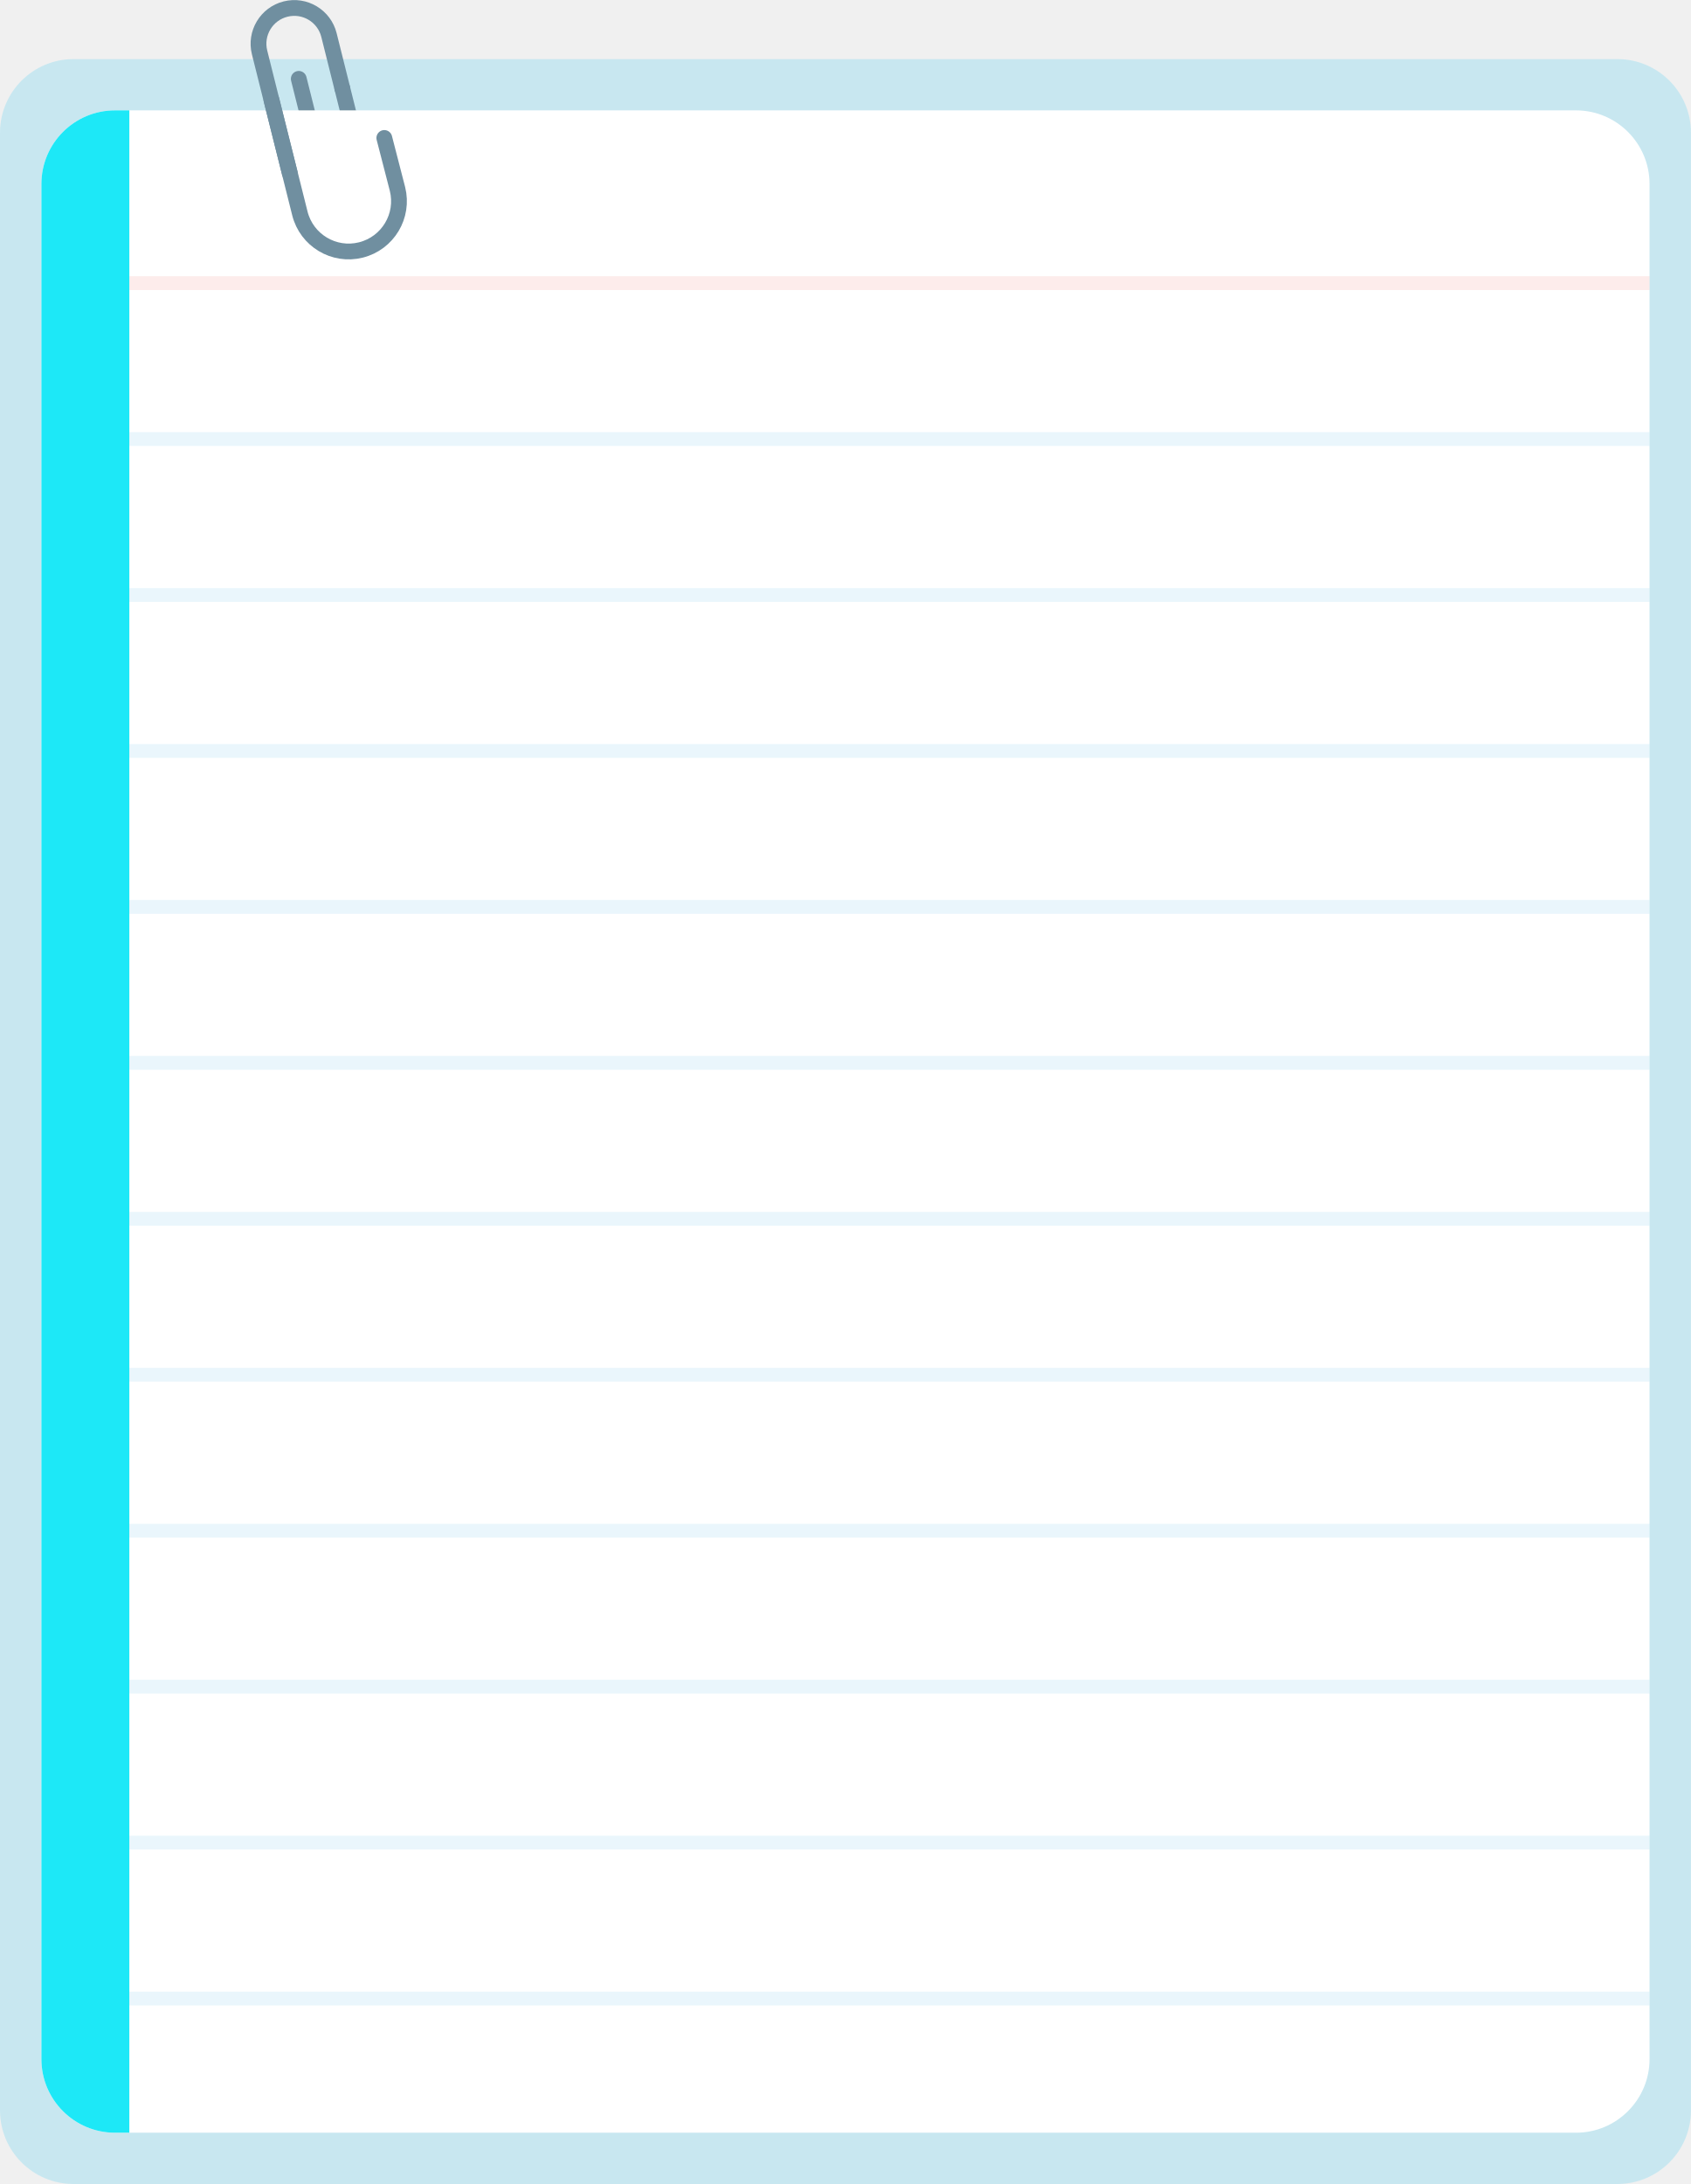
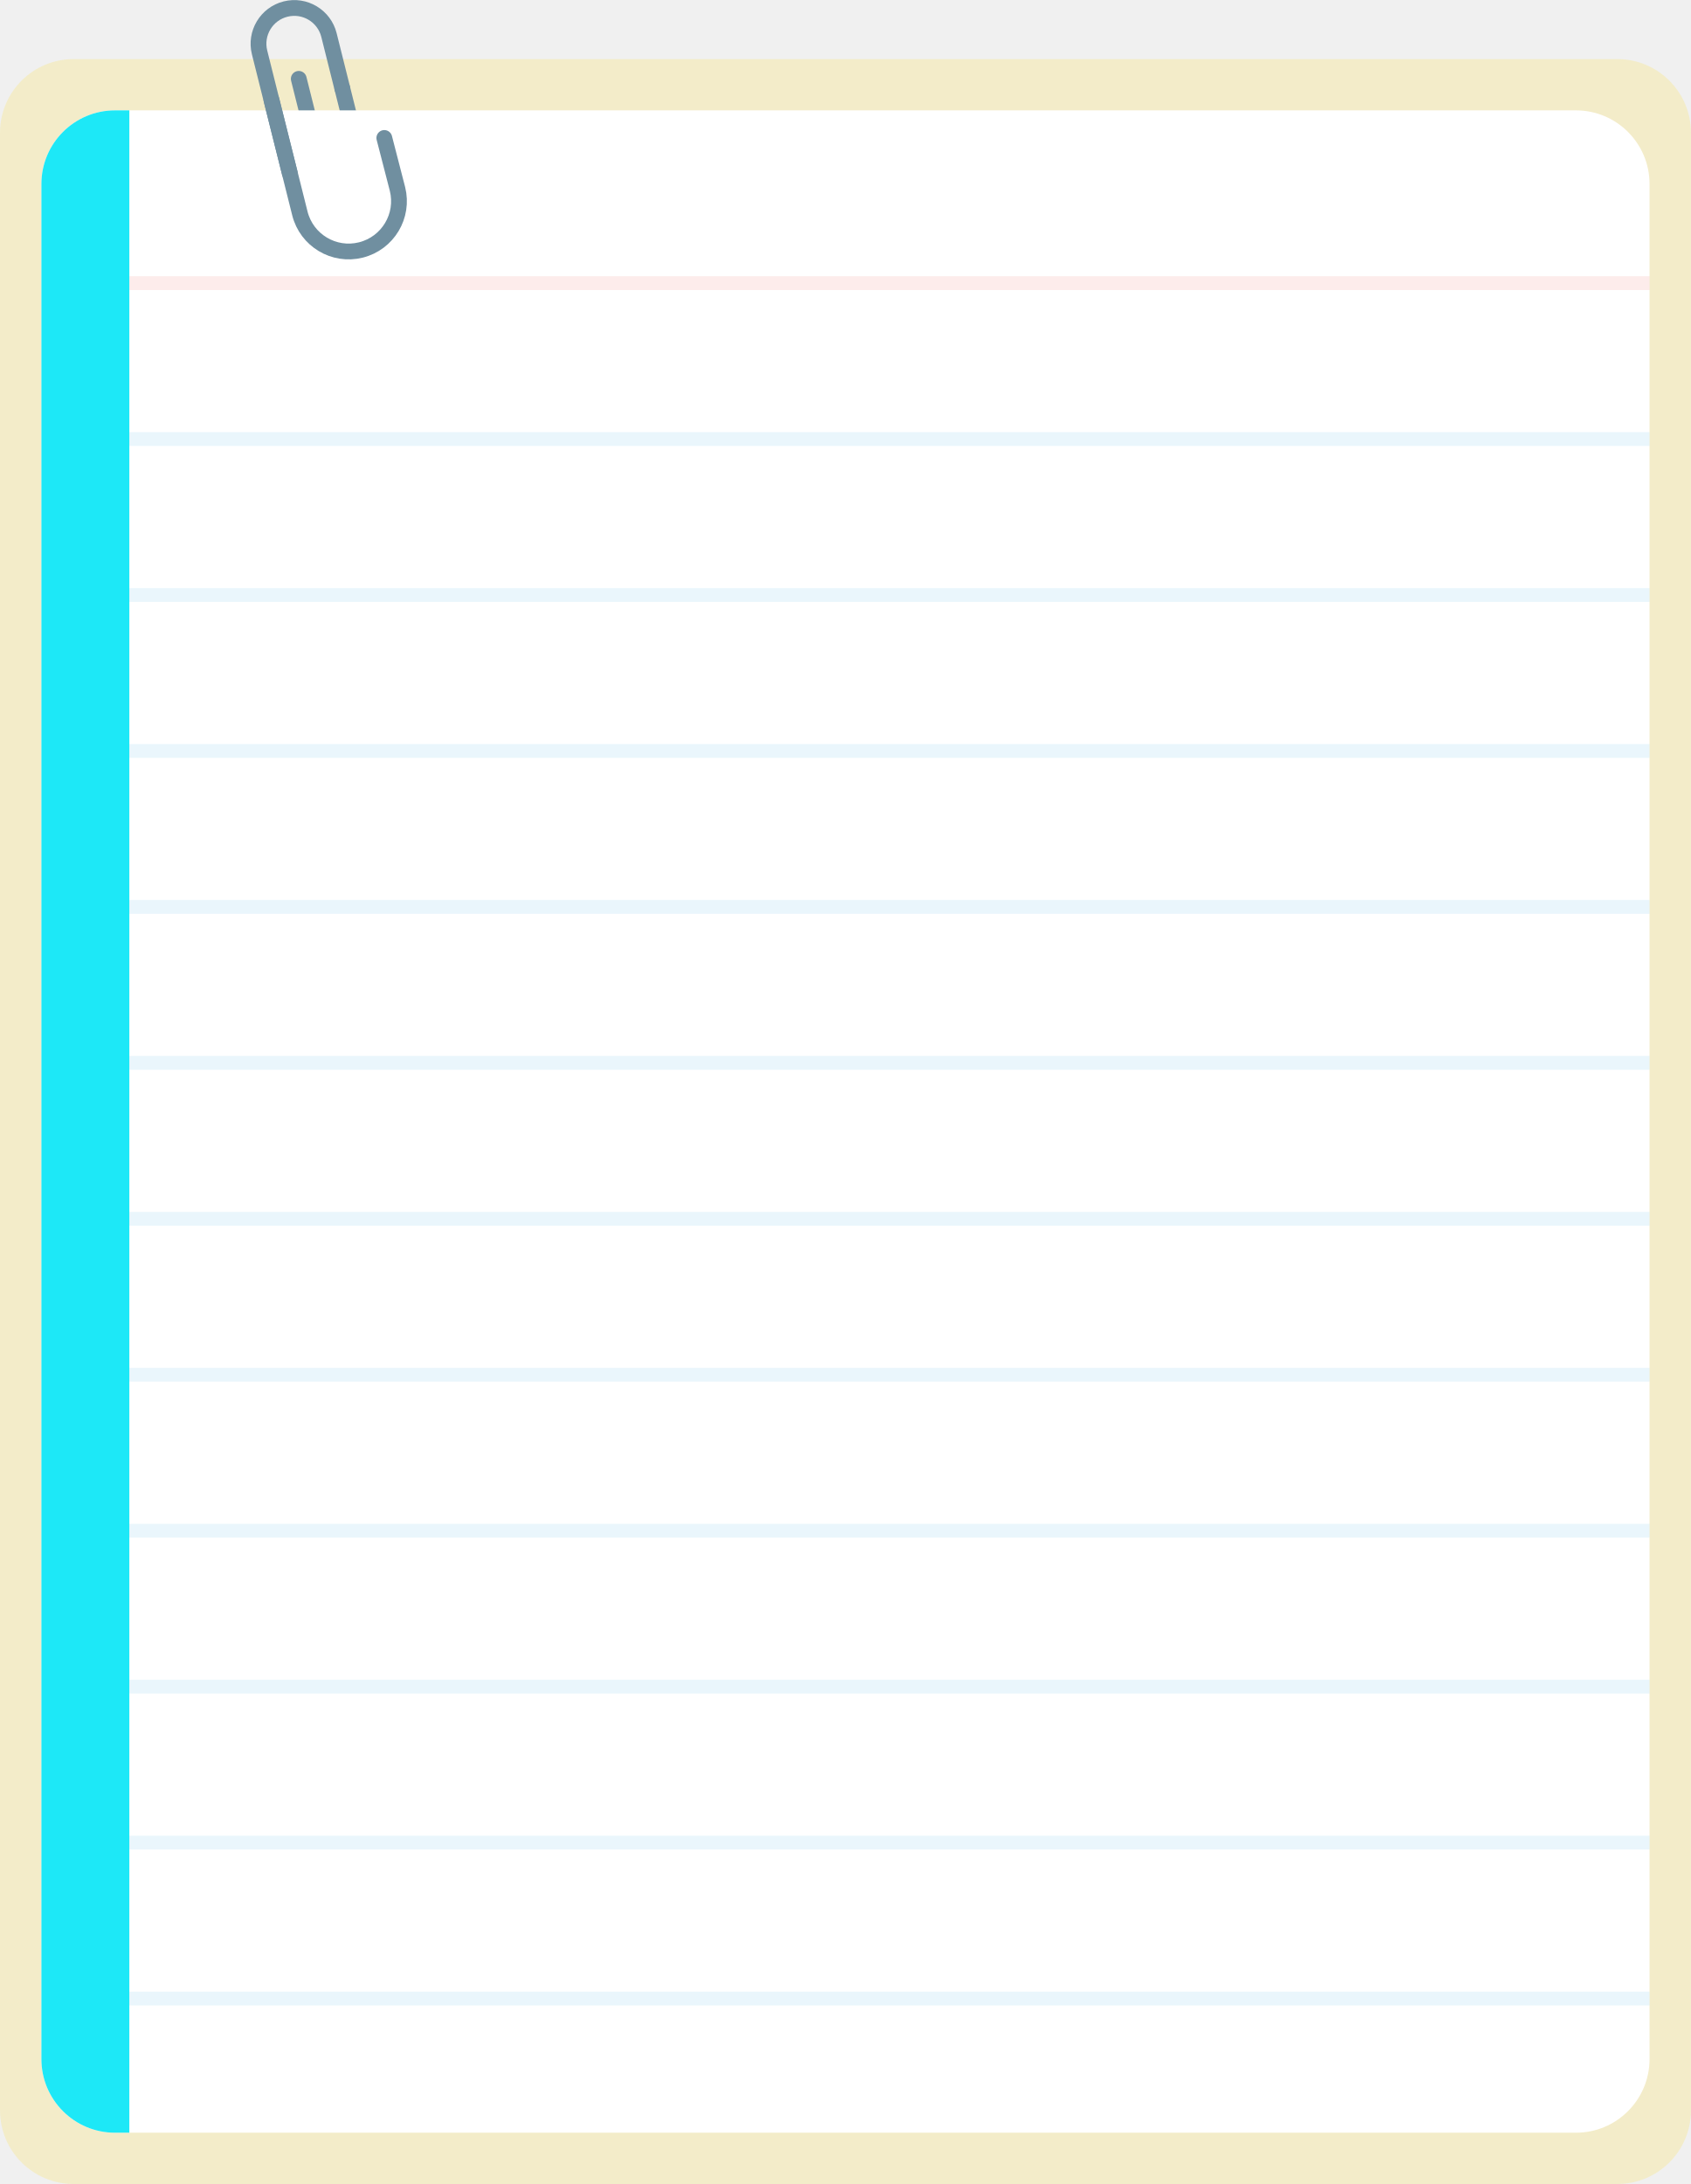
<svg xmlns="http://www.w3.org/2000/svg" width="857.461" height="1107.29" viewBox="0 0 857.461 1107.29">
  <defs>
    <style>
      .cls-1 {
-         fill: #27c5f2;
+         fill: #FDDE2E;
        opacity: 0.2;
      }

      .cls-2, .cls-5, .cls-6, .cls-7 {
        fill: none;
        stroke-miterlimit: 10;
      }

      .cls-2 {
        stroke: #708fa0;
        stroke-linecap: round;
      }

      .cls-2, .cls-7 {
        stroke-width: 8px;
      }

      .cls-3 {
        fill: #fff;
      }

      .cls-4 {
        fill: #1de8f7;
      }

      .cls-5 {
        stroke: #ef4230;
      }

      .cls-5, .cls-6 {
        stroke-width: 7px;
        opacity: 0.1;
      }

      .cls-6 {
        stroke: #26a6e0;
      }

      .cls-7 {
        stroke: #b3b3b3;
      }
    </style>
  </defs>
  <g id="Group_303" data-name="Group 303" transform="translate(2490.614 1165.507)">
    <rect id="Rectangle_52" data-name="Rectangle 52" class="cls-1" width="857.461" height="1077.331" rx="37.326" transform="translate(-2490.614 -1135.548)" />
    <line id="Line_103" data-name="Line 103" class="cls-2" x2="8.214" y2="32.815" transform="translate(-2317.035 -1120.707)" />
    <path id="Path_459" data-name="Path 459" class="cls-2" d="M-2318.532-1096.451l1.945,7.769a10.123,10.123,0,0,1-7.361,12.277h0a10.122,10.122,0,0,1-12.277-7.361l-1.944-7.768-9.6-38.343" transform="translate(8.655 4.344)" />
    <rect id="Rectangle_27" data-name="Rectangle 27" class="cls-3" width="815.461" height="1025.331" rx="37.326" transform="translate(-2469.614 -1109.548)" />
    <path id="Rectangle_28" data-name="Rectangle 28" class="cls-4" d="M37.326,0h7.259a0,0,0,0,1,0,0V1025.331a0,0,0,0,1,0,0H37.326A37.326,37.326,0,0,1,0,988V37.326A37.326,37.326,0,0,1,37.326,0Z" transform="translate(-2469.614 -1109.548)" />
    <g id="Group_301" data-name="Group 301" transform="translate(-2425.028 -1021.965)">
      <line id="Line_104" data-name="Line 104" class="cls-5" x2="770.875" />
      <line id="Line_105" data-name="Line 105" class="cls-6" x2="770.875" transform="translate(0 79.065)" />
      <line id="Line_106" data-name="Line 106" class="cls-6" x2="770.875" transform="translate(0 158.13)" />
      <line id="Line_107" data-name="Line 107" class="cls-6" x2="770.875" transform="translate(0 237.196)" />
      <line id="Line_108" data-name="Line 108" class="cls-6" x2="770.875" transform="translate(0 316.261)" />
      <line id="Line_109" data-name="Line 109" class="cls-6" x2="770.875" transform="translate(0 395.326)" />
      <line id="Line_110" data-name="Line 110" class="cls-6" x2="770.875" transform="translate(0 474.391)" />
      <line id="Line_111" data-name="Line 111" class="cls-6" x2="770.875" transform="translate(0 553.457)" />
      <line id="Line_112" data-name="Line 112" class="cls-6" x2="770.875" transform="translate(0 632.522)" />
      <line id="Line_113" data-name="Line 113" class="cls-6" x2="770.875" transform="translate(0 711.587)" />
      <line id="Line_114" data-name="Line 114" class="cls-6" x2="770.875" transform="translate(0 790.652)" />
      <line id="Line_115" data-name="Line 115" class="cls-6" x2="770.875" transform="translate(0 869.718)" />
    </g>
    <path id="Path_460" data-name="Path 460" class="cls-7" d="M-2328.244-1161.541" transform="translate(27.494)" />
    <g id="Group_302" data-name="Group 302" transform="translate(-2359.531 -1161.46)">
      <path id="Path_461" data-name="Path 461" class="cls-2" d="M-2354.91-1086.605l-15.326-61.223a18.136,18.136,0,0,1,13.189-22h0a18.136,18.136,0,0,1,22,13.189l6.762,27.016" transform="translate(2370.782 1170.371)" />
      <path id="Path_462" data-name="Path 462" class="cls-2" d="M-2363.374-1117.828l14.4,57.519a25.514,25.514,0,0,0,30.945,18.554h0a25.513,25.513,0,0,0,18.553-30.945l-6.674-25.844" transform="translate(2369.947 1164.445)" />
    </g>
  </g>
</svg>
